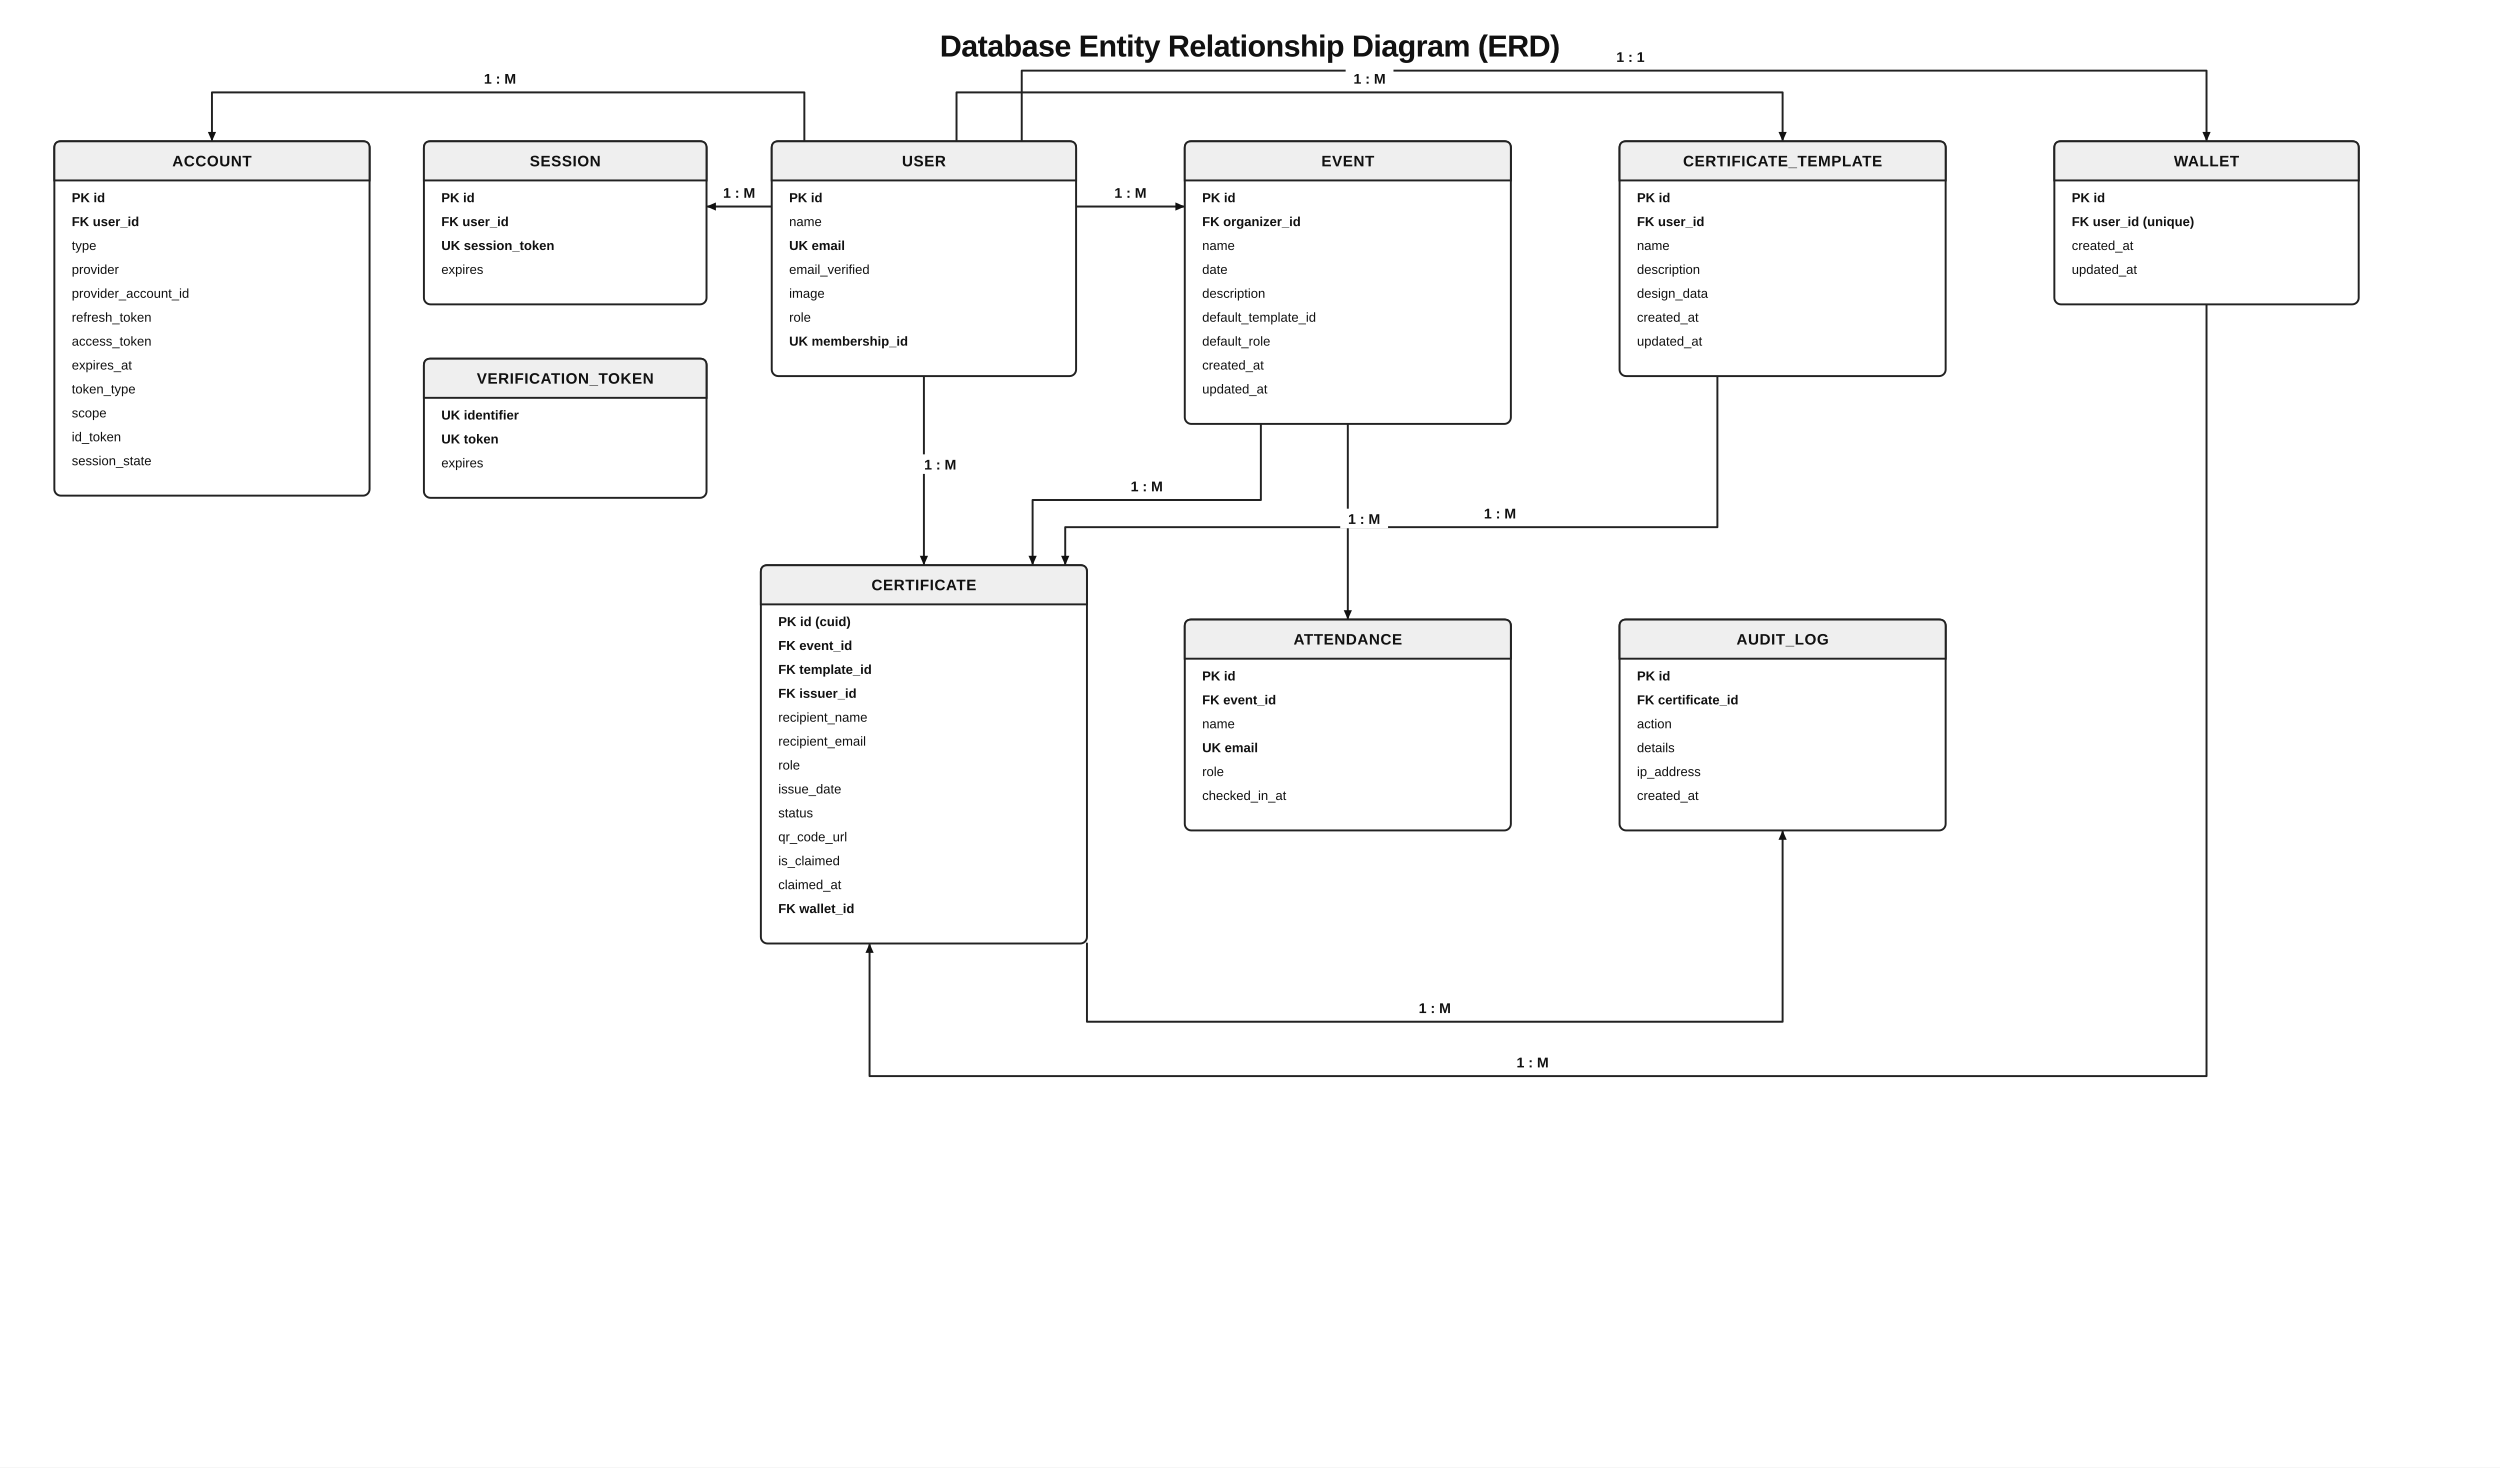
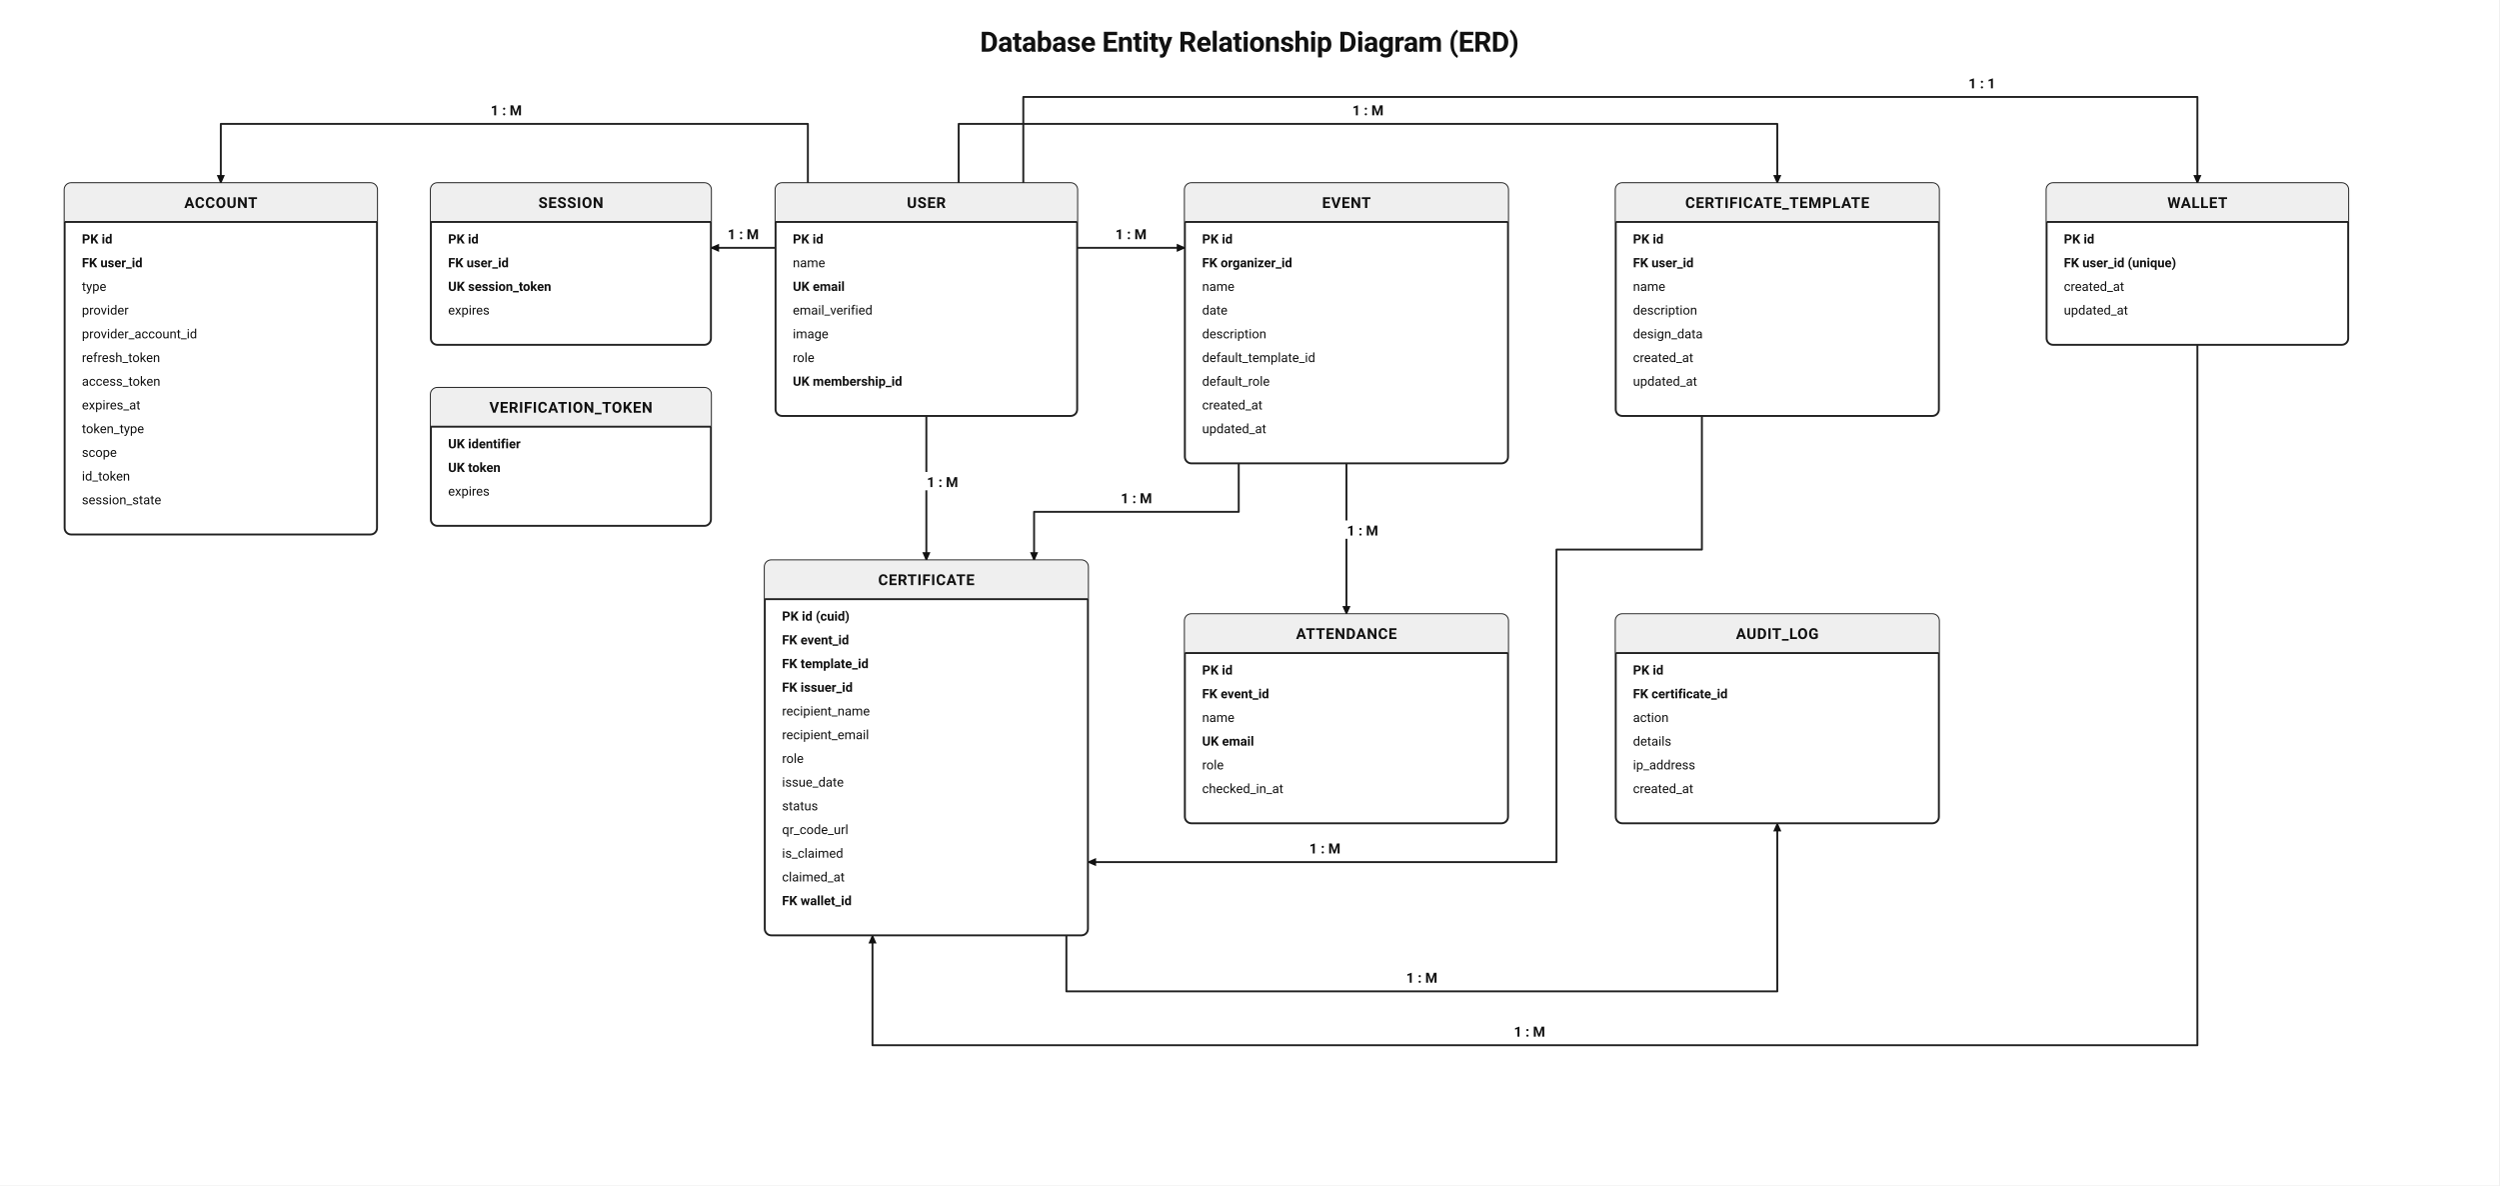
- <svg xmlns="http://www.w3.org/2000/svg" width="2300" height="1350" viewBox="0 0 2300 1350" font-family="Arial, Helvetica, sans-serif">
+ <svg xmlns="http://www.w3.org/2000/svg" width="2320" height="1100" viewBox="0 0 2320 1100" font-family="-apple-system, BlinkMacSystemFont, 'Segoe UI', Roboto, Arial, sans-serif">
  <defs>
-     <marker id="arrow" viewBox="0 0 10 10" refX="8" refY="5" markerWidth="6" markerHeight="6" orient="auto-start-reverse">
+     <marker id="arrow" viewBox="0 0 10 10" refX="7" refY="5" markerWidth="6" markerHeight="6" orient="auto">
      <path d="M 0 1.5 L 8 5 L 0 8.5 z" fill="#111111" />
    </marker>
  </defs>
  <rect width="100%" height="100%" fill="#ffffff" />
-   <text x="1150" y="52" fill="#111111" font-size="28" font-weight="bold" text-anchor="middle" letter-spacing="-0.5">Database Entity Relationship Diagram (ERD)</text>
+   <text x="1160" y="48" fill="#111111" font-size="26" font-weight="bold" text-anchor="middle" letter-spacing="-0.3">Database Entity Relationship Diagram (ERD)</text>
  <g id="connectors" fill="none" stroke="#222222" stroke-width="1.8" stroke-linecap="round" stroke-linejoin="round">
-     <path d="M 740,130 L 740,85 L 195,85 L 195,130" marker-end="url(#arrow)" />
-     <path d="M 710,190 L 650,190" marker-end="url(#arrow)" />
-     <path d="M 990,190 L 1090,190" marker-end="url(#arrow)" />
-     <path d="M 880,130 L 880,85 L 1640,85 L 1640,130" marker-end="url(#arrow)" />
-     <path d="M 940,130 L 940,65 L 2030,65 L 2030,130" marker-end="url(#arrow)" />
-     <path d="M 850,346 L 850,520" marker-end="url(#arrow)" />
-     <path d="M 1240,390 L 1240,570" marker-end="url(#arrow)" />
-     <path d="M 1160,390 L 1160,460 L 950,460 L 950,520" marker-end="url(#arrow)" />
-     <path d="M 1580,346 L 1580,485 L 980,485 L 980,520" marker-end="url(#arrow)" />
-     <path d="M 1000,868 L 1000,940 L 1640,940 L 1640,764" marker-end="url(#arrow)" />
-     <path d="M 2030,280 L 2030,990 L 800,990 L 800,868" marker-end="url(#arrow)" />
+     <path d="M 750,170 L 750,115 L 205,115 L 205,170" marker-end="url(#arrow)" />
+     <path d="M 720,230 L 660,230" marker-end="url(#arrow)" />
+     <path d="M 1000,230 L 1100,230" marker-end="url(#arrow)" />
+     <path d="M 890,170 L 890,115 L 1650,115 L 1650,170" marker-end="url(#arrow)" />
+     <path d="M 950,170 L 950,90 L 2040,90 L 2040,170" marker-end="url(#arrow)" />
+     <path d="M 860,386 L 860,520" marker-end="url(#arrow)" />
+     <path d="M 1250,430 L 1250,570" marker-end="url(#arrow)" />
+     <path d="M 1150,430 L 1150,475 L 960,475 L 960,520" marker-end="url(#arrow)" />
+     <path d="M 1580,386 L 1580,510 L 1445,510 L 1445,800 L 1010,800" marker-end="url(#arrow)" />
+     <path d="M 990,868 L 990,920 L 1650,920 L 1650,764" marker-end="url(#arrow)" />
+     <path d="M 2040,320 L 2040,970 L 810,970 L 810,868" marker-end="url(#arrow)" />
  </g>
  <g id="labels" font-size="13" font-weight="bold" fill="#111111" text-anchor="middle">
-     <rect x="438" y="63" width="44" height="18" fill="#ffffff" />
-     <text x="460" y="77">1 : M</text>
-     <rect x="658" y="168" width="44" height="18" fill="#ffffff" />
-     <text x="680" y="182">1 : M</text>
-     <rect x="1018" y="168" width="44" height="18" fill="#ffffff" />
-     <text x="1040" y="182">1 : M</text>
-     <rect x="1238" y="63" width="44" height="18" fill="#ffffff" />
-     <text x="1260" y="77">1 : M</text>
-     <rect x="1478" y="43" width="44" height="18" fill="#ffffff" />
-     <text x="1500" y="57">1 : 1</text>
-     <rect x="843" y="418" width="44" height="18" fill="#ffffff" />
-     <text x="865" y="432">1 : M</text>
-     <rect x="1233" y="468" width="44" height="18" fill="#ffffff" />
-     <text x="1255" y="482">1 : M</text>
-     <rect x="1033" y="438" width="44" height="18" fill="#ffffff" />
-     <text x="1055" y="452">1 : M</text>
-     <rect x="1358" y="463" width="44" height="18" fill="#ffffff" />
-     <text x="1380" y="477">1 : M</text>
-     <rect x="1298" y="918" width="44" height="18" fill="#ffffff" />
-     <text x="1320" y="932">1 : M</text>
-     <rect x="1388" y="968" width="44" height="18" fill="#ffffff" />
-     <text x="1410" y="982">1 : M</text>
-   </g>
-   <g id="table-ACCOUNT" transform="translate(50, 130)">
+     <rect x="448" y="93" width="44" height="17" fill="#ffffff" />
+     <text x="470" y="107">1 : M</text>
+     <rect x="668" y="208" width="44" height="17" fill="#ffffff" />
+     <text x="690" y="222">1 : M</text>
+     <rect x="1028" y="208" width="44" height="17" fill="#ffffff" />
+     <text x="1050" y="222">1 : M</text>
+     <rect x="1248" y="93" width="44" height="17" fill="#ffffff" />
+     <text x="1270" y="107">1 : M</text>
+     <rect x="1818" y="68" width="44" height="17" fill="#ffffff" />
+     <text x="1840" y="82">1 : 1</text>
+     <rect x="853" y="438" width="44" height="17" fill="#ffffff" />
+     <text x="875" y="452">1 : M</text>
+     <rect x="1243" y="483" width="44" height="17" fill="#ffffff" />
+     <text x="1265" y="497">1 : M</text>
+     <rect x="1033" y="453" width="44" height="17" fill="#ffffff" />
+     <text x="1055" y="467">1 : M</text>
+     <rect x="1208" y="778" width="44" height="17" fill="#ffffff" />
+     <text x="1230" y="792">1 : M</text>
+     <rect x="1298" y="898" width="44" height="17" fill="#ffffff" />
+     <text x="1320" y="912">1 : M</text>
+     <rect x="1398" y="948" width="44" height="17" fill="#ffffff" />
+     <text x="1420" y="962">1 : M</text>
+   </g>
+   <g id="table-ACCOUNT" transform="translate(60, 170)">
+     <clipPath id="clip-ACCOUNT">
+       <rect x="0" y="0" width="290" height="326" rx="6" />
+     </clipPath>
    <rect x="0" y="0" width="290" height="326" rx="6" fill="#ffffff" stroke="#222222" stroke-width="1.8" />
-     <path d="M 0,6 Q 0,0 6,0 L 284,0 Q 290,0 290,6 L 290,36 L 0,36 Z" fill="#efefef" stroke="#222222" stroke-width="1.8" />
+     <g clip-path="url(#clip-ACCOUNT)">
+       <rect x="0" y="0" width="290" height="36" fill="#efefef" />
+       <line x1="0" y1="36" x2="290" y2="36" stroke="#222222" stroke-width="1.8" />
+     </g>
    <text x="145" y="23" fill="#111111" font-size="14" font-weight="bold" text-anchor="middle" letter-spacing="0.5">ACCOUNT</text>
    <text x="16" y="56" fill="#111111" font-size="12" font-weight="bold">PK id</text>
    <text x="16" y="78" fill="#111111" font-size="12" font-weight="bold">FK user_id</text>
    <text x="16" y="100" fill="#111111" font-size="12" font-weight="normal">type</text>
    <text x="16" y="122" fill="#111111" font-size="12" font-weight="normal">provider</text>
    <text x="16" y="144" fill="#111111" font-size="12" font-weight="normal">provider_account_id</text>
    <text x="16" y="166" fill="#111111" font-size="12" font-weight="normal">refresh_token</text>
    <text x="16" y="188" fill="#111111" font-size="12" font-weight="normal">access_token</text>
    <text x="16" y="210" fill="#111111" font-size="12" font-weight="normal">expires_at</text>
    <text x="16" y="232" fill="#111111" font-size="12" font-weight="normal">token_type</text>
    <text x="16" y="254" fill="#111111" font-size="12" font-weight="normal">scope</text>
    <text x="16" y="276" fill="#111111" font-size="12" font-weight="normal">id_token</text>
    <text x="16" y="298" fill="#111111" font-size="12" font-weight="normal">session_state</text>
  </g>
-   <g id="table-SESSION" transform="translate(390, 130)">
+   <g id="table-SESSION" transform="translate(400, 170)">
+     <clipPath id="clip-SESSION">
+       <rect x="0" y="0" width="260" height="150" rx="6" />
+     </clipPath>
    <rect x="0" y="0" width="260" height="150" rx="6" fill="#ffffff" stroke="#222222" stroke-width="1.8" />
-     <path d="M 0,6 Q 0,0 6,0 L 254,0 Q 260,0 260,6 L 260,36 L 0,36 Z" fill="#efefef" stroke="#222222" stroke-width="1.8" />
+     <g clip-path="url(#clip-SESSION)">
+       <rect x="0" y="0" width="260" height="36" fill="#efefef" />
+       <line x1="0" y1="36" x2="260" y2="36" stroke="#222222" stroke-width="1.8" />
+     </g>
    <text x="130" y="23" fill="#111111" font-size="14" font-weight="bold" text-anchor="middle" letter-spacing="0.5">SESSION</text>
    <text x="16" y="56" fill="#111111" font-size="12" font-weight="bold">PK id</text>
    <text x="16" y="78" fill="#111111" font-size="12" font-weight="bold">FK user_id</text>
    <text x="16" y="100" fill="#111111" font-size="12" font-weight="bold">UK session_token</text>
    <text x="16" y="122" fill="#111111" font-size="12" font-weight="normal">expires</text>
  </g>
-   <g id="table-VERIFICATION_TOKEN" transform="translate(390, 330)">
+   <g id="table-VERIFICATION_TOKEN" transform="translate(400, 360)">
+     <clipPath id="clip-VERIFICATION_TOKEN">
+       <rect x="0" y="0" width="260" height="128" rx="6" />
+     </clipPath>
    <rect x="0" y="0" width="260" height="128" rx="6" fill="#ffffff" stroke="#222222" stroke-width="1.8" />
-     <path d="M 0,6 Q 0,0 6,0 L 254,0 Q 260,0 260,6 L 260,36 L 0,36 Z" fill="#efefef" stroke="#222222" stroke-width="1.8" />
+     <g clip-path="url(#clip-VERIFICATION_TOKEN)">
+       <rect x="0" y="0" width="260" height="36" fill="#efefef" />
+       <line x1="0" y1="36" x2="260" y2="36" stroke="#222222" stroke-width="1.8" />
+     </g>
    <text x="130" y="23" fill="#111111" font-size="14" font-weight="bold" text-anchor="middle" letter-spacing="0.5">VERIFICATION_TOKEN</text>
    <text x="16" y="56" fill="#111111" font-size="12" font-weight="bold">UK identifier</text>
    <text x="16" y="78" fill="#111111" font-size="12" font-weight="bold">UK token</text>
    <text x="16" y="100" fill="#111111" font-size="12" font-weight="normal">expires</text>
  </g>
-   <g id="table-USER" transform="translate(710, 130)">
+   <g id="table-USER" transform="translate(720, 170)">
+     <clipPath id="clip-USER">
+       <rect x="0" y="0" width="280" height="216" rx="6" />
+     </clipPath>
    <rect x="0" y="0" width="280" height="216" rx="6" fill="#ffffff" stroke="#222222" stroke-width="1.8" />
-     <path d="M 0,6 Q 0,0 6,0 L 274,0 Q 280,0 280,6 L 280,36 L 0,36 Z" fill="#efefef" stroke="#222222" stroke-width="1.8" />
+     <g clip-path="url(#clip-USER)">
+       <rect x="0" y="0" width="280" height="36" fill="#efefef" />
+       <line x1="0" y1="36" x2="280" y2="36" stroke="#222222" stroke-width="1.8" />
+     </g>
    <text x="140" y="23" fill="#111111" font-size="14" font-weight="bold" text-anchor="middle" letter-spacing="0.5">USER</text>
    <text x="16" y="56" fill="#111111" font-size="12" font-weight="bold">PK id</text>
    <text x="16" y="78" fill="#111111" font-size="12" font-weight="normal">name</text>
    <text x="16" y="100" fill="#111111" font-size="12" font-weight="bold">UK email</text>
    <text x="16" y="122" fill="#111111" font-size="12" font-weight="normal">email_verified</text>
    <text x="16" y="144" fill="#111111" font-size="12" font-weight="normal">image</text>
    <text x="16" y="166" fill="#111111" font-size="12" font-weight="normal">role</text>
    <text x="16" y="188" fill="#111111" font-size="12" font-weight="bold">UK membership_id</text>
  </g>
-   <g id="table-EVENT" transform="translate(1090, 130)">
+   <g id="table-EVENT" transform="translate(1100, 170)">
+     <clipPath id="clip-EVENT">
+       <rect x="0" y="0" width="300" height="260" rx="6" />
+     </clipPath>
    <rect x="0" y="0" width="300" height="260" rx="6" fill="#ffffff" stroke="#222222" stroke-width="1.8" />
-     <path d="M 0,6 Q 0,0 6,0 L 294,0 Q 300,0 300,6 L 300,36 L 0,36 Z" fill="#efefef" stroke="#222222" stroke-width="1.8" />
+     <g clip-path="url(#clip-EVENT)">
+       <rect x="0" y="0" width="300" height="36" fill="#efefef" />
+       <line x1="0" y1="36" x2="300" y2="36" stroke="#222222" stroke-width="1.8" />
+     </g>
    <text x="150" y="23" fill="#111111" font-size="14" font-weight="bold" text-anchor="middle" letter-spacing="0.5">EVENT</text>
    <text x="16" y="56" fill="#111111" font-size="12" font-weight="bold">PK id</text>
    <text x="16" y="78" fill="#111111" font-size="12" font-weight="bold">FK organizer_id</text>
    <text x="16" y="100" fill="#111111" font-size="12" font-weight="normal">name</text>
    <text x="16" y="122" fill="#111111" font-size="12" font-weight="normal">date</text>
    <text x="16" y="144" fill="#111111" font-size="12" font-weight="normal">description</text>
    <text x="16" y="166" fill="#111111" font-size="12" font-weight="normal">default_template_id</text>
    <text x="16" y="188" fill="#111111" font-size="12" font-weight="normal">default_role</text>
    <text x="16" y="210" fill="#111111" font-size="12" font-weight="normal">created_at</text>
    <text x="16" y="232" fill="#111111" font-size="12" font-weight="normal">updated_at</text>
  </g>
-   <g id="table-TEMPLATE" transform="translate(1490, 130)">
+   <g id="table-TEMPLATE" transform="translate(1500, 170)">
+     <clipPath id="clip-TEMPLATE">
+       <rect x="0" y="0" width="300" height="216" rx="6" />
+     </clipPath>
    <rect x="0" y="0" width="300" height="216" rx="6" fill="#ffffff" stroke="#222222" stroke-width="1.8" />
-     <path d="M 0,6 Q 0,0 6,0 L 294,0 Q 300,0 300,6 L 300,36 L 0,36 Z" fill="#efefef" stroke="#222222" stroke-width="1.8" />
+     <g clip-path="url(#clip-TEMPLATE)">
+       <rect x="0" y="0" width="300" height="36" fill="#efefef" />
+       <line x1="0" y1="36" x2="300" y2="36" stroke="#222222" stroke-width="1.8" />
+     </g>
    <text x="150" y="23" fill="#111111" font-size="14" font-weight="bold" text-anchor="middle" letter-spacing="0.5">CERTIFICATE_TEMPLATE</text>
    <text x="16" y="56" fill="#111111" font-size="12" font-weight="bold">PK id</text>
    <text x="16" y="78" fill="#111111" font-size="12" font-weight="bold">FK user_id</text>
    <text x="16" y="100" fill="#111111" font-size="12" font-weight="normal">name</text>
    <text x="16" y="122" fill="#111111" font-size="12" font-weight="normal">description</text>
    <text x="16" y="144" fill="#111111" font-size="12" font-weight="normal">design_data</text>
    <text x="16" y="166" fill="#111111" font-size="12" font-weight="normal">created_at</text>
    <text x="16" y="188" fill="#111111" font-size="12" font-weight="normal">updated_at</text>
  </g>
-   <g id="table-WALLET" transform="translate(1890, 130)">
+   <g id="table-WALLET" transform="translate(1900, 170)">
+     <clipPath id="clip-WALLET">
+       <rect x="0" y="0" width="280" height="150" rx="6" />
+     </clipPath>
    <rect x="0" y="0" width="280" height="150" rx="6" fill="#ffffff" stroke="#222222" stroke-width="1.8" />
-     <path d="M 0,6 Q 0,0 6,0 L 274,0 Q 280,0 280,6 L 280,36 L 0,36 Z" fill="#efefef" stroke="#222222" stroke-width="1.8" />
+     <g clip-path="url(#clip-WALLET)">
+       <rect x="0" y="0" width="280" height="36" fill="#efefef" />
+       <line x1="0" y1="36" x2="280" y2="36" stroke="#222222" stroke-width="1.8" />
+     </g>
    <text x="140" y="23" fill="#111111" font-size="14" font-weight="bold" text-anchor="middle" letter-spacing="0.5">WALLET</text>
    <text x="16" y="56" fill="#111111" font-size="12" font-weight="bold">PK id</text>
    <text x="16" y="78" fill="#111111" font-size="12" font-weight="bold">FK user_id (unique)</text>
    <text x="16" y="100" fill="#111111" font-size="12" font-weight="normal">created_at</text>
    <text x="16" y="122" fill="#111111" font-size="12" font-weight="normal">updated_at</text>
  </g>
-   <g id="table-ATTENDANCE" transform="translate(1090, 570)">
+   <g id="table-ATTENDANCE" transform="translate(1100, 570)">
+     <clipPath id="clip-ATTENDANCE">
+       <rect x="0" y="0" width="300" height="194" rx="6" />
+     </clipPath>
    <rect x="0" y="0" width="300" height="194" rx="6" fill="#ffffff" stroke="#222222" stroke-width="1.8" />
-     <path d="M 0,6 Q 0,0 6,0 L 294,0 Q 300,0 300,6 L 300,36 L 0,36 Z" fill="#efefef" stroke="#222222" stroke-width="1.8" />
+     <g clip-path="url(#clip-ATTENDANCE)">
+       <rect x="0" y="0" width="300" height="36" fill="#efefef" />
+       <line x1="0" y1="36" x2="300" y2="36" stroke="#222222" stroke-width="1.8" />
+     </g>
    <text x="150" y="23" fill="#111111" font-size="14" font-weight="bold" text-anchor="middle" letter-spacing="0.5">ATTENDANCE</text>
    <text x="16" y="56" fill="#111111" font-size="12" font-weight="bold">PK id</text>
    <text x="16" y="78" fill="#111111" font-size="12" font-weight="bold">FK event_id</text>
    <text x="16" y="100" fill="#111111" font-size="12" font-weight="normal">name</text>
    <text x="16" y="122" fill="#111111" font-size="12" font-weight="bold">UK email</text>
    <text x="16" y="144" fill="#111111" font-size="12" font-weight="normal">role</text>
    <text x="16" y="166" fill="#111111" font-size="12" font-weight="normal">checked_in_at</text>
  </g>
-   <g id="table-CERTIFICATE" transform="translate(700, 520)">
+   <g id="table-CERTIFICATE" transform="translate(710, 520)">
+     <clipPath id="clip-CERTIFICATE">
+       <rect x="0" y="0" width="300" height="348" rx="6" />
+     </clipPath>
    <rect x="0" y="0" width="300" height="348" rx="6" fill="#ffffff" stroke="#222222" stroke-width="1.8" />
-     <path d="M 0,6 Q 0,0 6,0 L 294,0 Q 300,0 300,6 L 300,36 L 0,36 Z" fill="#efefef" stroke="#222222" stroke-width="1.8" />
+     <g clip-path="url(#clip-CERTIFICATE)">
+       <rect x="0" y="0" width="300" height="36" fill="#efefef" />
+       <line x1="0" y1="36" x2="300" y2="36" stroke="#222222" stroke-width="1.8" />
+     </g>
    <text x="150" y="23" fill="#111111" font-size="14" font-weight="bold" text-anchor="middle" letter-spacing="0.5">CERTIFICATE</text>
    <text x="16" y="56" fill="#111111" font-size="12" font-weight="bold">PK id (cuid)</text>
    <text x="16" y="78" fill="#111111" font-size="12" font-weight="bold">FK event_id</text>
    <text x="16" y="100" fill="#111111" font-size="12" font-weight="bold">FK template_id</text>
    <text x="16" y="122" fill="#111111" font-size="12" font-weight="bold">FK issuer_id</text>
    <text x="16" y="144" fill="#111111" font-size="12" font-weight="normal">recipient_name</text>
    <text x="16" y="166" fill="#111111" font-size="12" font-weight="normal">recipient_email</text>
    <text x="16" y="188" fill="#111111" font-size="12" font-weight="normal">role</text>
    <text x="16" y="210" fill="#111111" font-size="12" font-weight="normal">issue_date</text>
    <text x="16" y="232" fill="#111111" font-size="12" font-weight="normal">status</text>
    <text x="16" y="254" fill="#111111" font-size="12" font-weight="normal">qr_code_url</text>
    <text x="16" y="276" fill="#111111" font-size="12" font-weight="normal">is_claimed</text>
    <text x="16" y="298" fill="#111111" font-size="12" font-weight="normal">claimed_at</text>
    <text x="16" y="320" fill="#111111" font-size="12" font-weight="bold">FK wallet_id</text>
  </g>
-   <g id="table-AUDIT_LOG" transform="translate(1490, 570)">
+   <g id="table-AUDIT_LOG" transform="translate(1500, 570)">
+     <clipPath id="clip-AUDIT_LOG">
+       <rect x="0" y="0" width="300" height="194" rx="6" />
+     </clipPath>
    <rect x="0" y="0" width="300" height="194" rx="6" fill="#ffffff" stroke="#222222" stroke-width="1.8" />
-     <path d="M 0,6 Q 0,0 6,0 L 294,0 Q 300,0 300,6 L 300,36 L 0,36 Z" fill="#efefef" stroke="#222222" stroke-width="1.8" />
+     <g clip-path="url(#clip-AUDIT_LOG)">
+       <rect x="0" y="0" width="300" height="36" fill="#efefef" />
+       <line x1="0" y1="36" x2="300" y2="36" stroke="#222222" stroke-width="1.8" />
+     </g>
    <text x="150" y="23" fill="#111111" font-size="14" font-weight="bold" text-anchor="middle" letter-spacing="0.5">AUDIT_LOG</text>
    <text x="16" y="56" fill="#111111" font-size="12" font-weight="bold">PK id</text>
    <text x="16" y="78" fill="#111111" font-size="12" font-weight="bold">FK certificate_id</text>
    <text x="16" y="100" fill="#111111" font-size="12" font-weight="normal">action</text>
    <text x="16" y="122" fill="#111111" font-size="12" font-weight="normal">details</text>
    <text x="16" y="144" fill="#111111" font-size="12" font-weight="normal">ip_address</text>
    <text x="16" y="166" fill="#111111" font-size="12" font-weight="normal">created_at</text>
  </g>
</svg>
